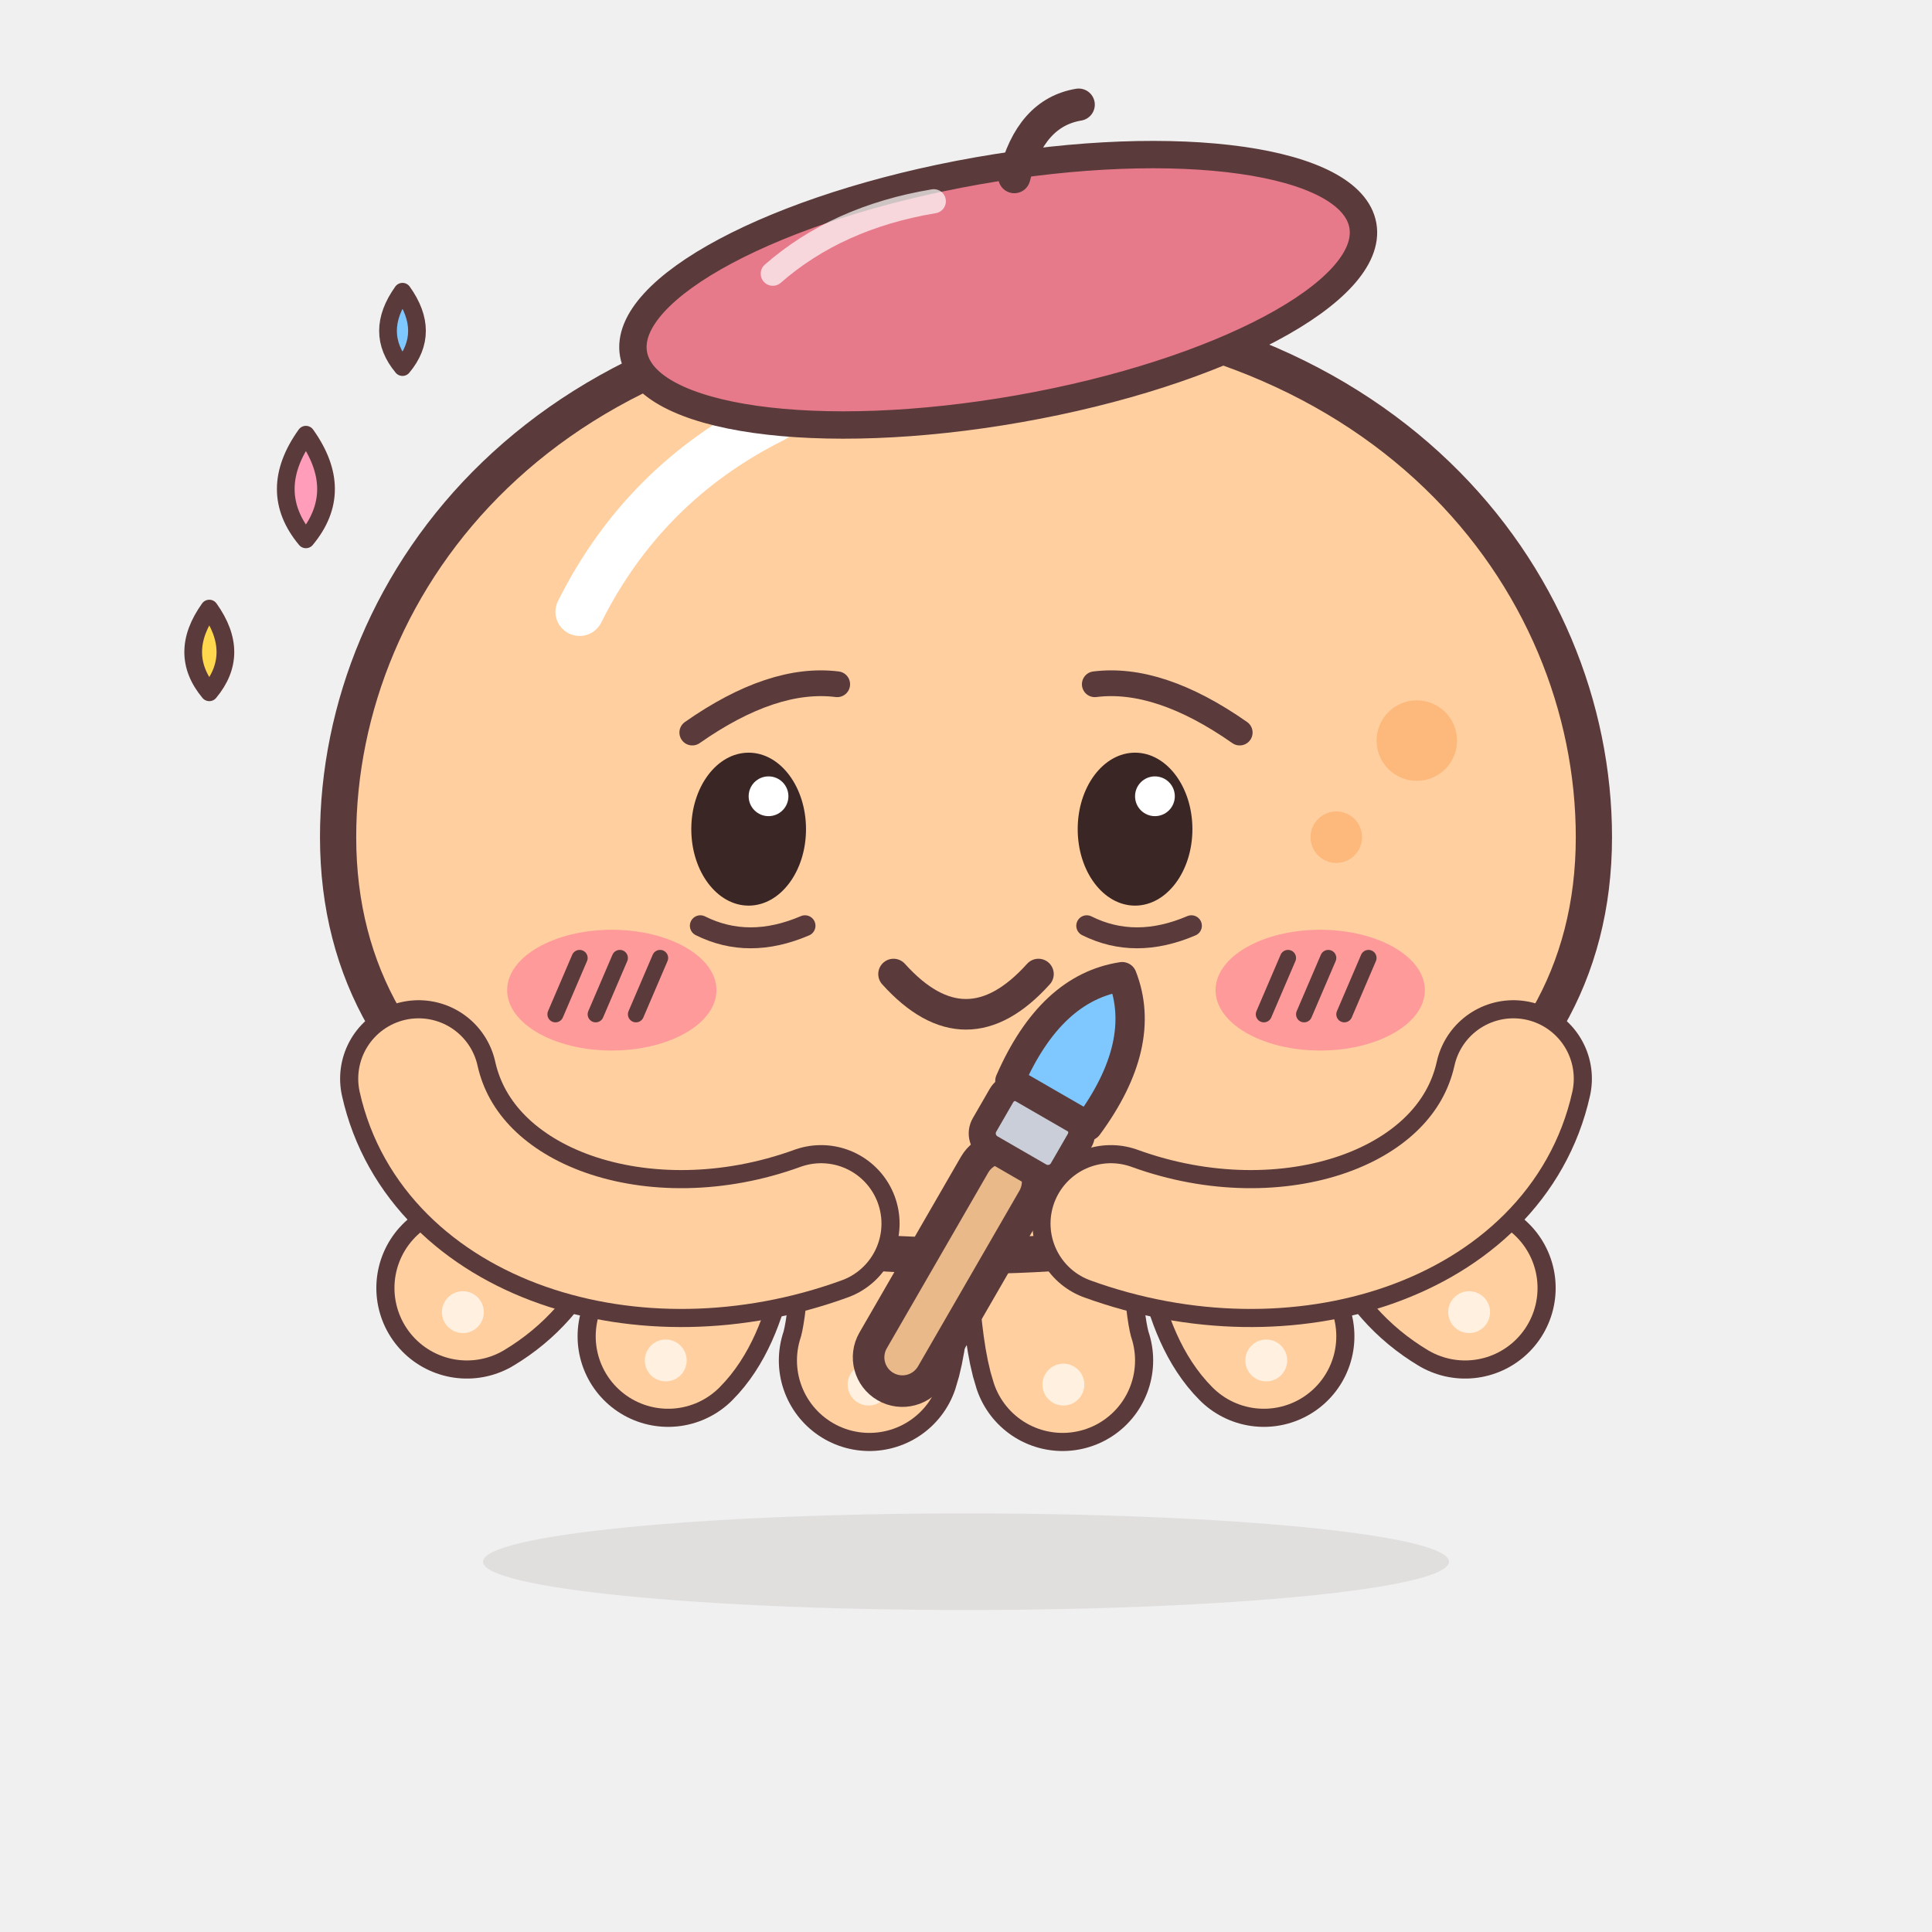
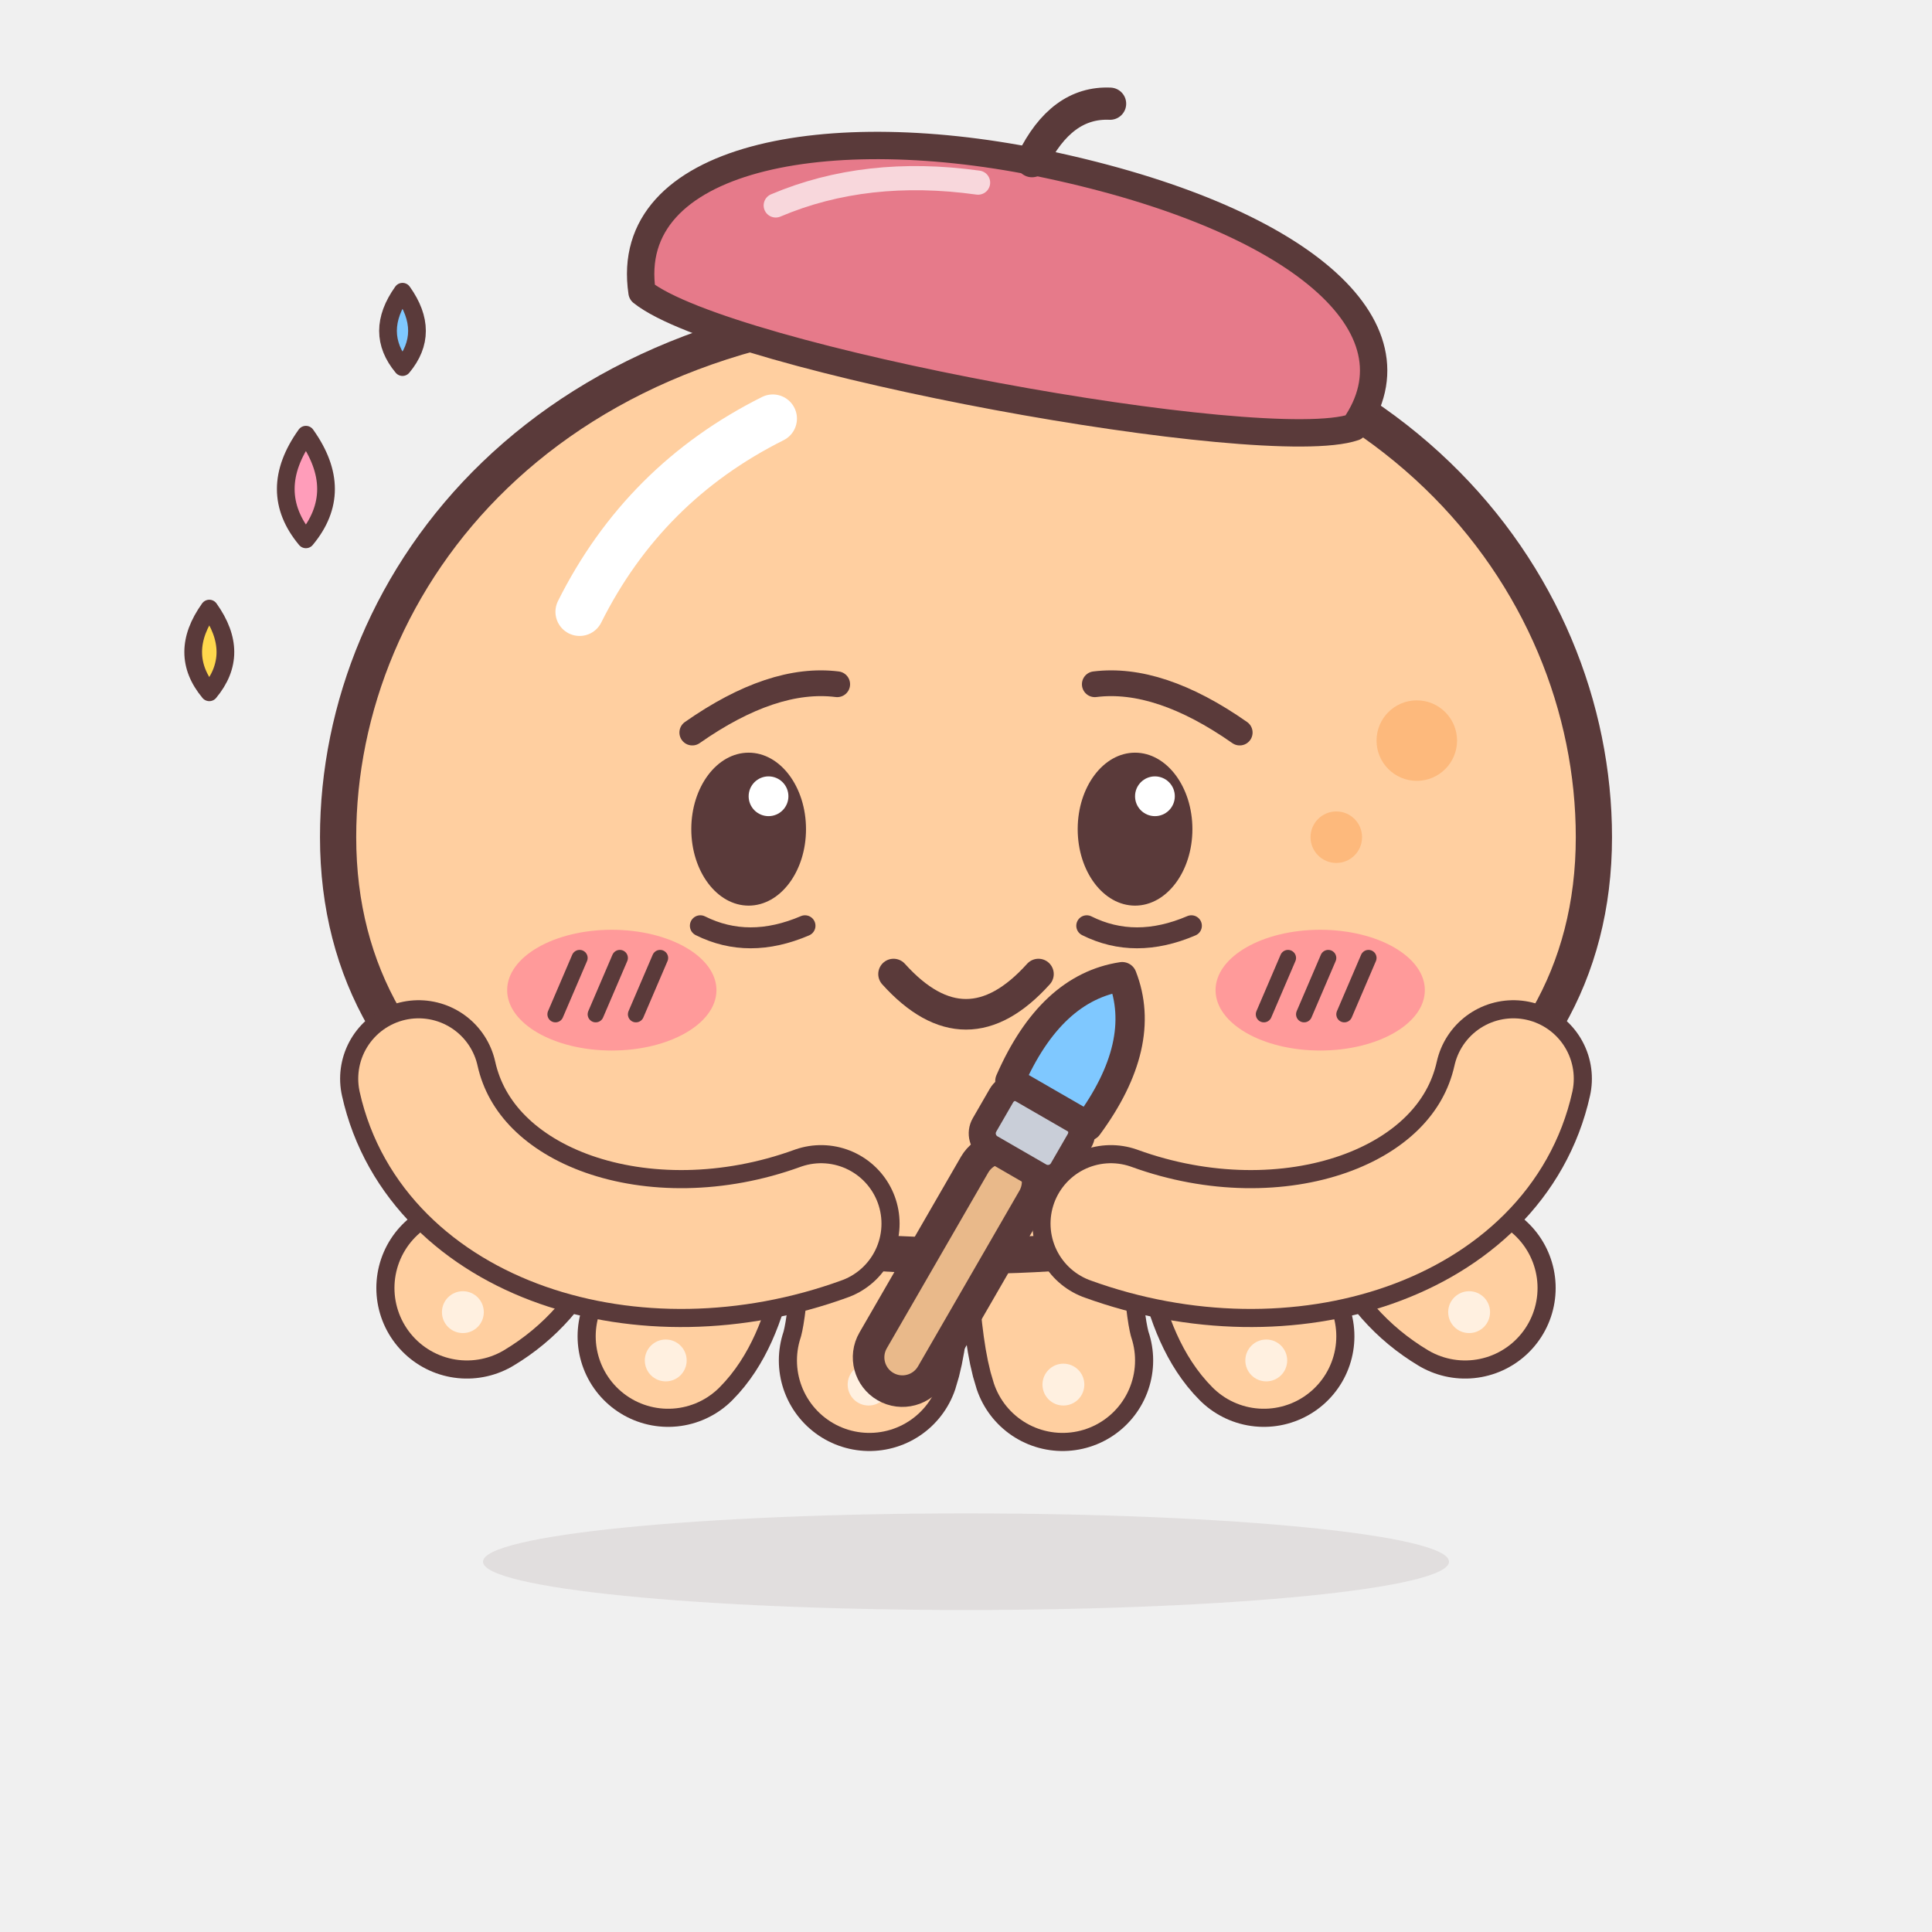
<svg xmlns="http://www.w3.org/2000/svg" viewBox="0 0 240 240" width="240" height="240">
  <ellipse cx="120" cy="194" rx="60" ry="6" fill="#5A3A3A" opacity="0.10" />
  <g fill="none" stroke-linecap="round" stroke-linejoin="round">
    <g stroke="#5A3A3A" stroke-width="22.5">
      <path d="M68 138 Q 68 154, 58 160" />
      <path d="M89 138 Q 89 160, 83 166" />
      <path d="M110 138 Q 110 163, 108 169" />
      <path d="M130 138 Q 130 163, 132 169" />
      <path d="M151 138 Q 151 160, 157 166" />
      <path d="M172 138 Q 172 154, 182 160" />
    </g>
    <g stroke="#FFCFA0" stroke-width="18">
      <path d="M68 138 Q 68 154, 58 160" />
      <path d="M89 138 Q 89 160, 83 166" />
      <path d="M110 138 Q 110 163, 108 169" />
      <path d="M130 138 Q 130 163, 132 169" />
      <path d="M151 138 Q 151 160, 157 166" />
      <path d="M172 138 Q 172 154, 182 160" />
    </g>
  </g>
  <g fill="none" stroke-linecap="round" stroke-linejoin="round">
    <g stroke="#5A3A3A" stroke-width="19.5" />
    <g stroke="#FFCFA0" stroke-width="15" />
  </g>
  <g fill="#FFF0E0">
    <circle cx="57.5" cy="163" r="2.6" />
    <circle cx="82.7" cy="169" r="2.6" />
    <circle cx="107.9" cy="172" r="2.6" />
    <circle cx="132.1" cy="172" r="2.6" />
    <circle cx="157.3" cy="169" r="2.6" />
    <circle cx="182.5" cy="163" r="2.6" />
  </g>
  <path d="M120 38 C 172 38, 198 72, 198 104 C 198 138, 166 156, 120 156 C 74 156, 42 138, 42 104 C 42 72, 68 38, 120 38 Z" fill="#FFCFA0" stroke="#5A3A3A" stroke-width="4.5" />
  <g fill="#FDB97C">
    <circle cx="176" cy="92" r="5" />
    <circle cx="166" cy="104" r="3.2" />
  </g>
  <path d="M72 76 Q 80 60, 96 52" fill="none" stroke="#FFFFFF" stroke-width="6" stroke-linecap="round" />
-   <ellipse cx="124" cy="36" rx="46" ry="15" transform="rotate(-10 124 36)" fill="#E67A8A" stroke="#5A3A3A" stroke-width="3.4" />
-   <path d="M126 22 q 2 -8 8 -9" stroke="#5A3A3A" stroke-width="4" fill="none" stroke-linecap="round" />
-   <path d="M96 34 Q 104 27, 116 25" stroke="#FFFFFF" stroke-width="3" fill="none" stroke-linecap="round" opacity="0.7" />
+   <g transform="rotate(12 126 40)">
+     <path d="M80 46 C 74 30, 98 20, 126 20 C 158 20, 176 30, 170 44 C 160 50, 92 52, 80 46 Z" fill="#E67A8A" stroke="#5A3A3A" stroke-width="3.4" stroke-linejoin="round" />
+     <path d="M124 20 q 2 -8 8 -9" stroke="#5A3A3A" stroke-width="4" fill="none" stroke-linecap="round" />
+     <path d="M94 32 Q 104 25, 118 24" stroke="#FFFFFF" stroke-width="3" fill="none" stroke-linecap="round" opacity="0.7" />
+   </g>
  <ellipse cx="76" cy="123" rx="13" ry="7.5" fill="#FF9A9A" />
  <ellipse cx="164" cy="123" rx="13" ry="7.5" fill="#FF9A9A" />
  <path d="M72 119 l -3 7" fill="none" stroke="#5A3A3A" stroke-width="2" stroke-linecap="round" stroke-linejoin="round" />
  <path d="M77 119 l -3 7" fill="none" stroke="#5A3A3A" stroke-width="2" stroke-linecap="round" stroke-linejoin="round" />
  <path d="M82 119 l -3 7" fill="none" stroke="#5A3A3A" stroke-width="2" stroke-linecap="round" stroke-linejoin="round" />
  <path d="M160 119 l -3 7" fill="none" stroke="#5A3A3A" stroke-width="2" stroke-linecap="round" stroke-linejoin="round" />
  <path d="M165 119 l -3 7" fill="none" stroke="#5A3A3A" stroke-width="2" stroke-linecap="round" stroke-linejoin="round" />
  <path d="M170 119 l -3 7" fill="none" stroke="#5A3A3A" stroke-width="2" stroke-linecap="round" stroke-linejoin="round" />
  <path d="M86 91 Q 96 84, 104 85" fill="none" stroke="#5A3A3A" stroke-width="3.2" stroke-linecap="round" stroke-linejoin="round" />
  <path d="M154 91 Q 144 84, 136 85" fill="none" stroke="#5A3A3A" stroke-width="3.2" stroke-linecap="round" stroke-linejoin="round" />
-   <ellipse cx="93" cy="103" rx="7.125" ry="9.5" fill="#3B2626" />
+   <ellipse cx="93" cy="103" rx="7.125" ry="9.5" fill="#5A3A3A" />
  <circle cx="95.47" cy="98.915" r="2.47" fill="#FFFFFF" />
  <path d="M87 115 Q 93 118, 100 115" fill="none" stroke="#5A3A3A" stroke-width="2.6" stroke-linecap="round" stroke-linejoin="round" />
-   <ellipse cx="141" cy="103" rx="7.125" ry="9.5" fill="#3B2626" />
+   <ellipse cx="141" cy="103" rx="7.125" ry="9.5" fill="#5A3A3A" />
  <circle cx="143.47" cy="98.915" r="2.47" fill="#FFFFFF" />
  <path d="M135 115 Q 141 118, 148 115" fill="none" stroke="#5A3A3A" stroke-width="2.6" stroke-linecap="round" stroke-linejoin="round" />
  <path d="M111 121 Q 120 131, 129 121" fill="none" stroke="#5A3A3A" stroke-width="3.8" stroke-linecap="round" stroke-linejoin="round" />
  <g transform="translate(124 148) scale(1.4) translate(-124 -148)">
    <g transform="rotate(30 124 148)">
      <rect x="121" y="144" width="6" height="24" rx="3" fill="#E9B98A" stroke="#5A3A3A" stroke-width="2.8" />
      <rect x="120" y="139" width="8" height="6" rx="1.5" fill="#C9CED8" stroke="#5A3A3A" stroke-width="2.4" />
      <path d="M120 139 Q 119 130, 124 126 Q 129 130, 128 139 Z" fill="#7FC8FF" stroke="#5A3A3A" stroke-width="2.6" stroke-linejoin="round" />
    </g>
  </g>
  <path d="M38 54.0 Q 43 61.0, 38 67 Q 33 61.0, 38 54.0 Z" fill="#FF9DBA" stroke="#5A3A3A" stroke-width="2.2" stroke-linejoin="round" />
  <path d="M26 75.6 Q 30 81.2, 26 86 Q 22 81.2, 26 75.6 Z" fill="#FFD84D" stroke="#5A3A3A" stroke-width="2.2" stroke-linejoin="round" />
  <path d="M50 36.24 Q 53.6 41.28, 50 45.6 Q 46.4 41.28, 50 36.24 Z" fill="#7FC8FF" stroke="#5A3A3A" stroke-width="2.2" stroke-linejoin="round" />
  <g fill="none" stroke-linecap="round" stroke-linejoin="round">
    <g stroke="#5A3A3A" stroke-width="19.5">
      <path d="M52 134 C 56 152, 80 160, 102 152" />
      <path d="M188 134 C 184 152, 160 160, 138 152" />
    </g>
    <g stroke="#FFCFA0" stroke-width="15">
      <path d="M52 134 C 56 152, 80 160, 102 152" />
      <path d="M188 134 C 184 152, 160 160, 138 152" />
    </g>
  </g>
</svg>
